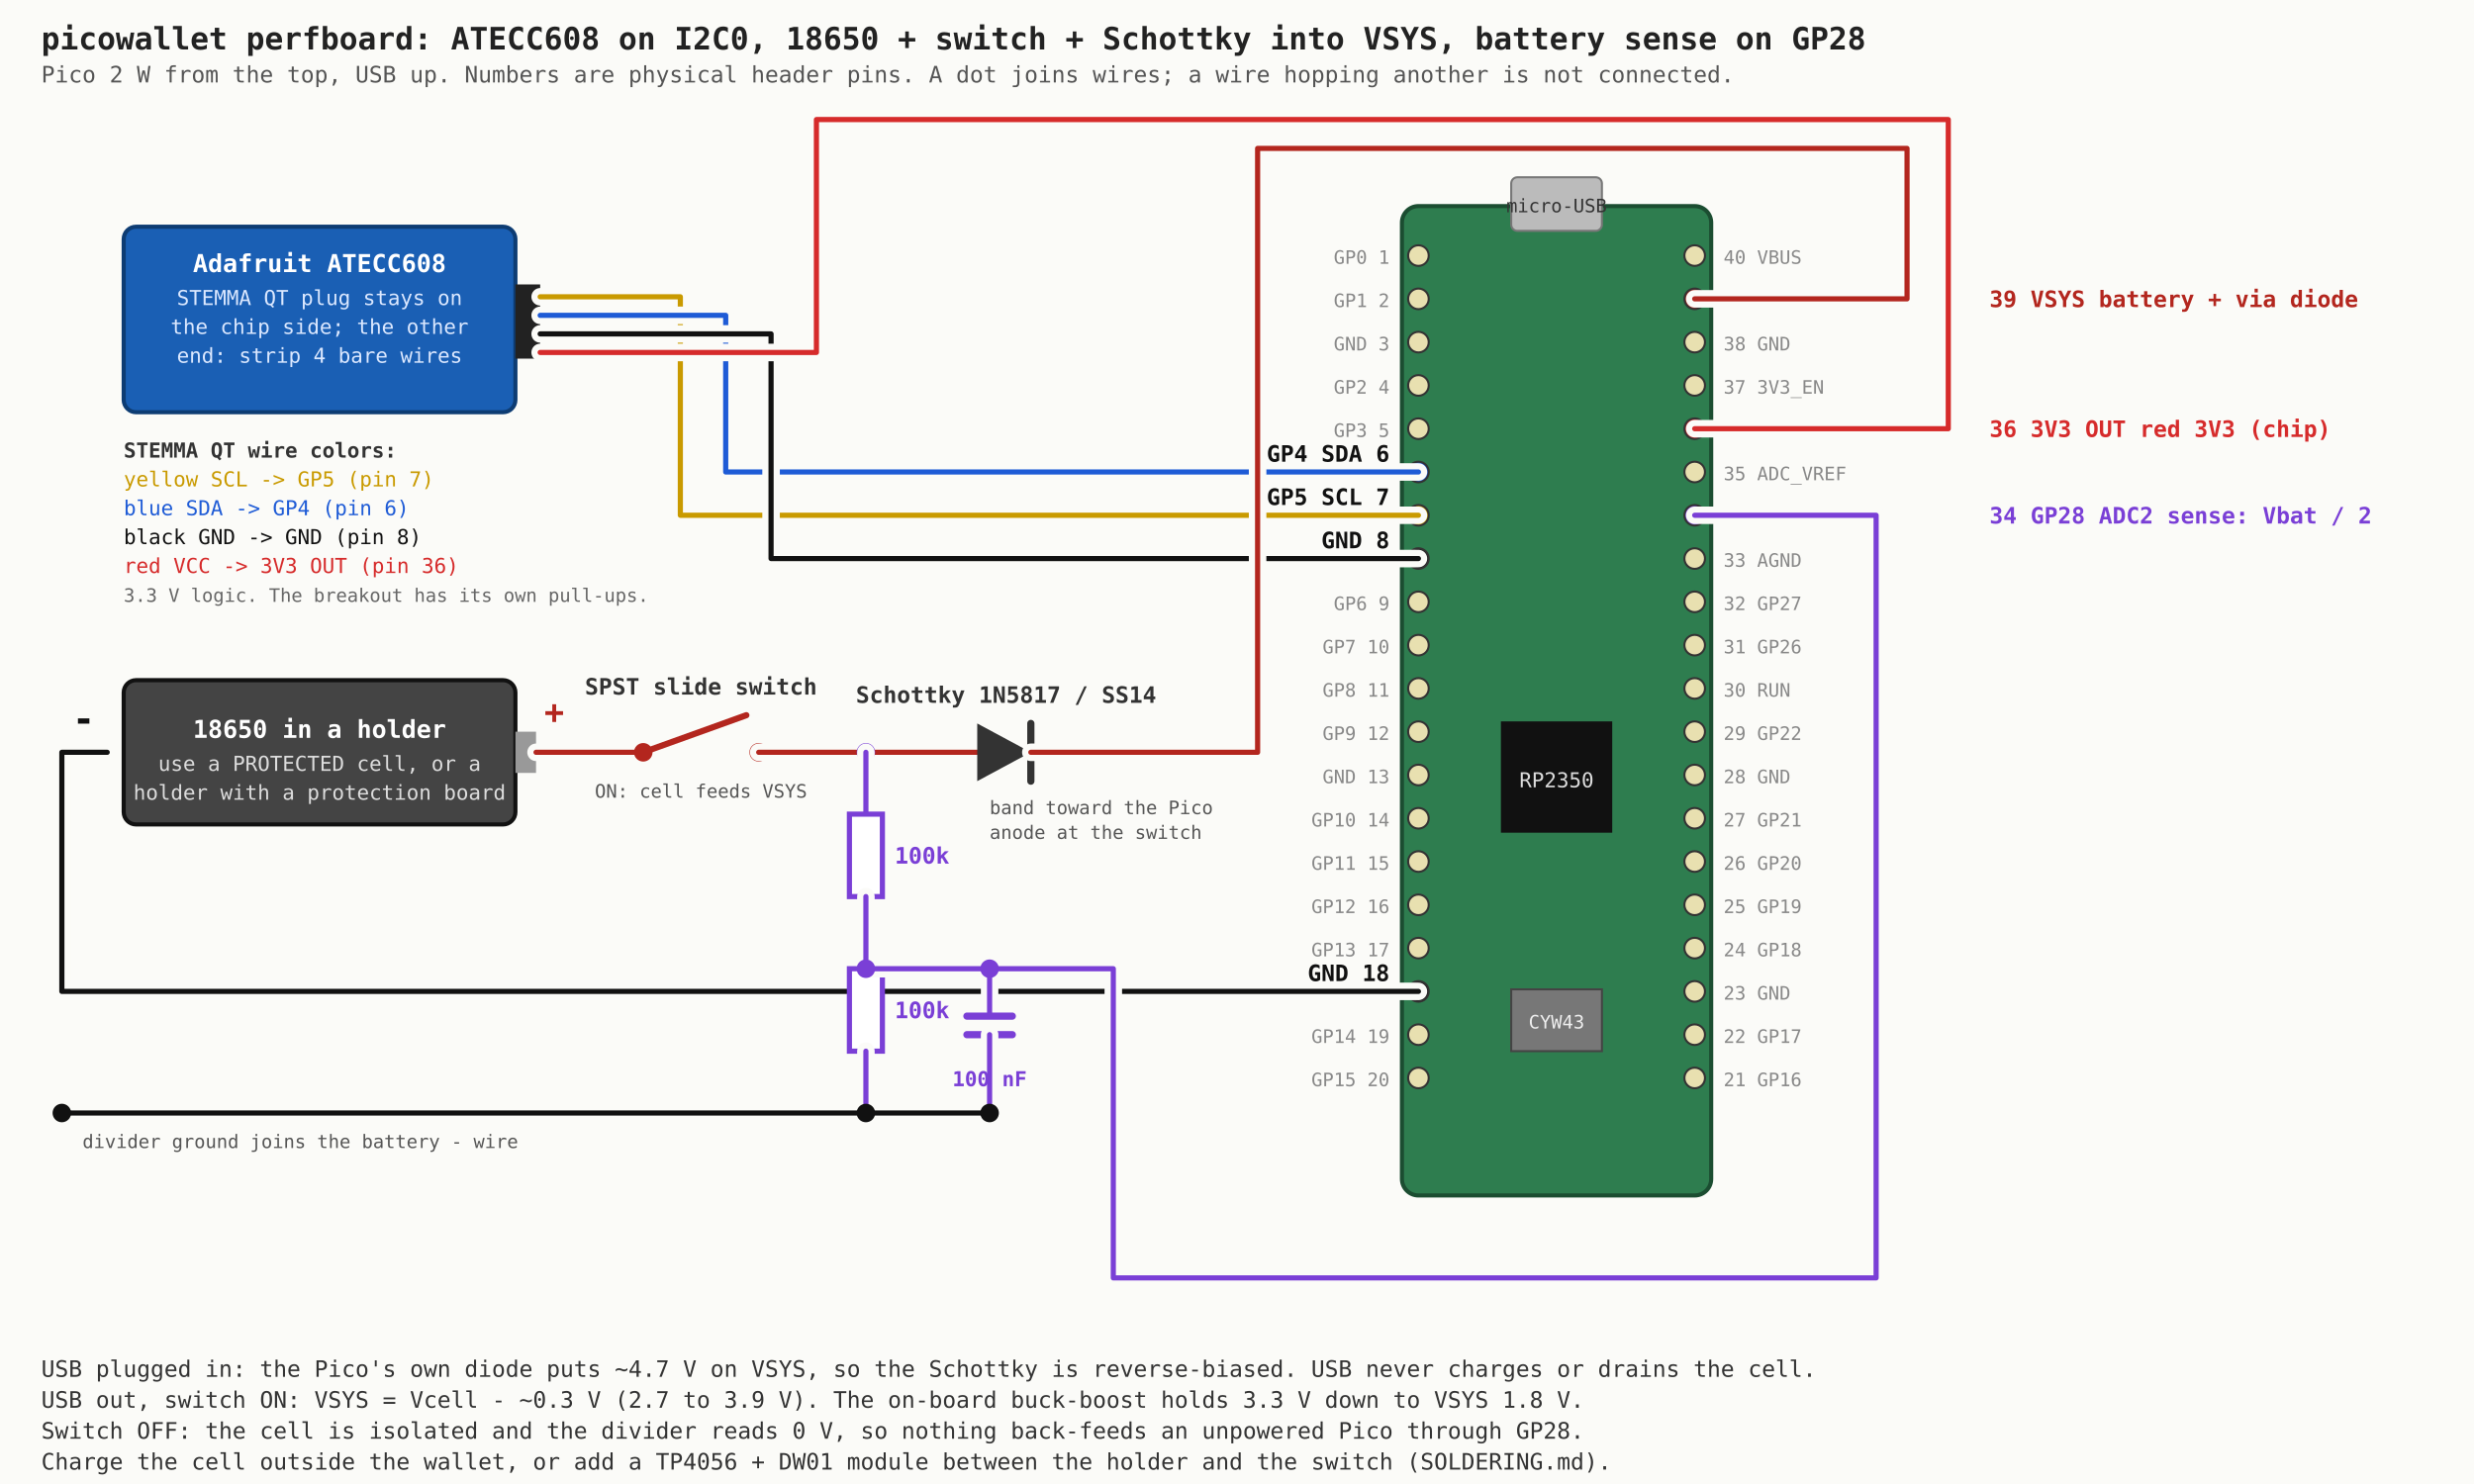
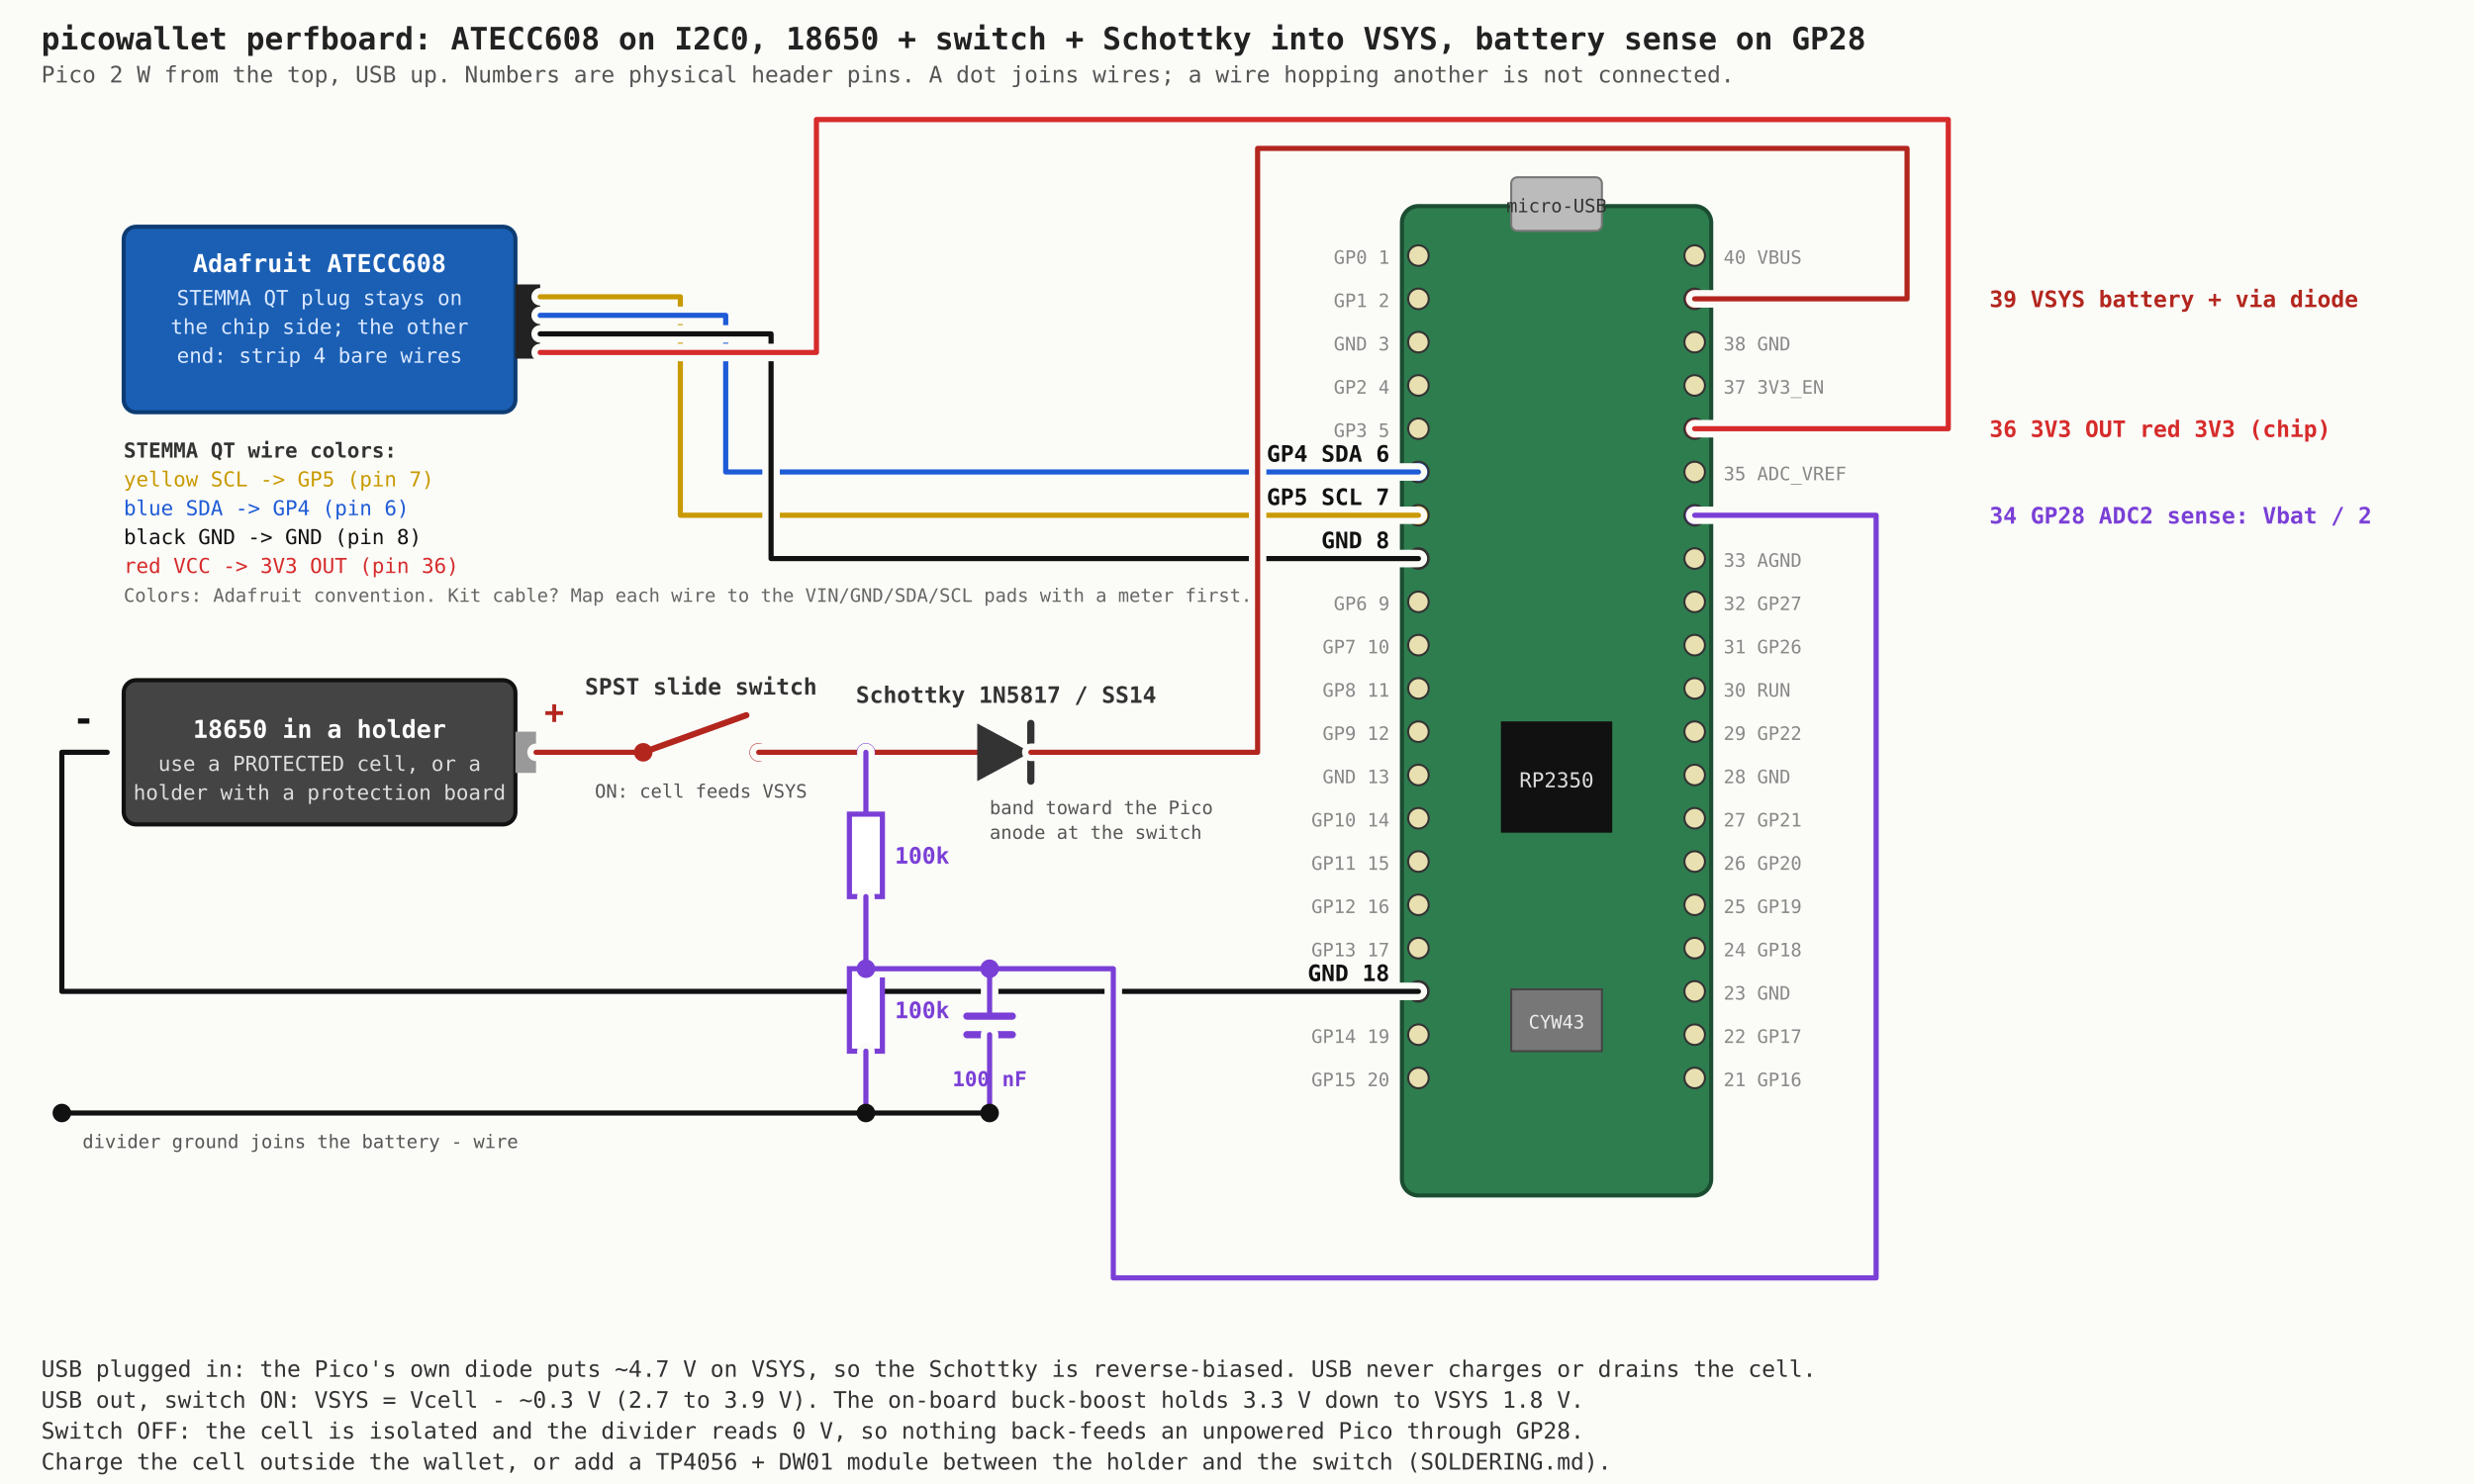
<svg xmlns="http://www.w3.org/2000/svg" width="1200" height="720" viewBox="0 0 1200 720">
  <rect width="1200" height="720" fill="#fbfbf8" />
  <text x="20" y="24" font-size="15" text-anchor="start" fill="#222" font-weight="bold" font-family="ui-monospace, Menlo, Consolas, monospace">picowallet perfboard: ATECC608 on I2C0, 18650 + switch + Schottky into VSYS, battery sense on GP28</text>
  <text x="20" y="40" font-size="11" text-anchor="start" fill="#555" font-weight="normal" font-family="ui-monospace, Menlo, Consolas, monospace">Pico 2 W from the top, USB up. Numbers are physical header pins. A dot joins wires; a wire hopping another is not connected.</text>
  <rect x="680" y="100" width="150" height="480" rx="8" fill="#2e7d4f" stroke="#1b4d31" stroke-width="2" />
  <rect x="733.0" y="86" width="44" height="26" rx="3" fill="#bbb" stroke="#777" />
  <text x="755.0" y="103" font-size="9" text-anchor="middle" fill="#333" font-weight="normal" font-family="ui-monospace, Menlo, Consolas, monospace">micro-USB</text>
  <rect x="728.0" y="350" width="54" height="54" fill="#111" />
  <text x="755.0" y="382" font-size="10" text-anchor="middle" fill="#ddd" font-weight="normal" font-family="ui-monospace, Menlo, Consolas, monospace">RP2350</text>
  <rect x="733.0" y="480" width="44" height="30" fill="#777" stroke="#444" />
  <text x="755.0" y="499" font-size="9" text-anchor="middle" fill="#eee" font-weight="normal" font-family="ui-monospace, Menlo, Consolas, monospace">CYW43</text>
  <circle cx="688" cy="124" r="5" fill="#e8e0b0" stroke="#333" stroke-width="1" />
  <text x="674" y="128" font-size="9" text-anchor="end" fill="#888" font-weight="normal" font-family="ui-monospace, Menlo, Consolas, monospace">GP0 1</text>
  <circle cx="822" cy="124" r="5" fill="#e8e0b0" stroke="#333" stroke-width="1" />
  <text x="836" y="128" font-size="9" text-anchor="start" fill="#888" font-weight="normal" font-family="ui-monospace, Menlo, Consolas, monospace">40 VBUS</text>
  <circle cx="688" cy="145" r="5" fill="#e8e0b0" stroke="#333" stroke-width="1" />
  <text x="674" y="149" font-size="9" text-anchor="end" fill="#888" font-weight="normal" font-family="ui-monospace, Menlo, Consolas, monospace">GP1 2</text>
  <circle cx="822" cy="145" r="5" fill="#b3261e" stroke="#333" stroke-width="1" />
  <text x="965" y="149" font-size="11" text-anchor="start" fill="#b3261e" font-weight="bold" font-family="ui-monospace, Menlo, Consolas, monospace">39 VSYS  battery + via diode</text>
  <circle cx="688" cy="166" r="5" fill="#e8e0b0" stroke="#333" stroke-width="1" />
  <text x="674" y="170" font-size="9" text-anchor="end" fill="#888" font-weight="normal" font-family="ui-monospace, Menlo, Consolas, monospace">GND 3</text>
  <circle cx="822" cy="166" r="5" fill="#e8e0b0" stroke="#333" stroke-width="1" />
  <text x="836" y="170" font-size="9" text-anchor="start" fill="#888" font-weight="normal" font-family="ui-monospace, Menlo, Consolas, monospace">38 GND</text>
  <circle cx="688" cy="187" r="5" fill="#e8e0b0" stroke="#333" stroke-width="1" />
  <text x="674" y="191" font-size="9" text-anchor="end" fill="#888" font-weight="normal" font-family="ui-monospace, Menlo, Consolas, monospace">GP2 4</text>
  <circle cx="822" cy="187" r="5" fill="#e8e0b0" stroke="#333" stroke-width="1" />
  <text x="836" y="191" font-size="9" text-anchor="start" fill="#888" font-weight="normal" font-family="ui-monospace, Menlo, Consolas, monospace">37 3V3_EN</text>
  <circle cx="688" cy="208" r="5" fill="#e8e0b0" stroke="#333" stroke-width="1" />
  <text x="674" y="212" font-size="9" text-anchor="end" fill="#888" font-weight="normal" font-family="ui-monospace, Menlo, Consolas, monospace">GP3 5</text>
  <circle cx="822" cy="208" r="5" fill="#d62b2b" stroke="#333" stroke-width="1" />
  <text x="965" y="212" font-size="11" text-anchor="start" fill="#d62b2b" font-weight="bold" font-family="ui-monospace, Menlo, Consolas, monospace">36 3V3 OUT  red 3V3 (chip)</text>
  <circle cx="688" cy="229" r="5" fill="#1e5bd6" stroke="#333" stroke-width="1" />
  <text x="674" y="224" font-size="11" text-anchor="end" fill="#111" font-weight="bold" font-family="ui-monospace, Menlo, Consolas, monospace">GP4 SDA 6</text>
  <circle cx="822" cy="229" r="5" fill="#e8e0b0" stroke="#333" stroke-width="1" />
  <text x="836" y="233" font-size="9" text-anchor="start" fill="#888" font-weight="normal" font-family="ui-monospace, Menlo, Consolas, monospace">35 ADC_VREF</text>
  <circle cx="688" cy="250" r="5" fill="#c99a00" stroke="#333" stroke-width="1" />
  <text x="674" y="245" font-size="11" text-anchor="end" fill="#111" font-weight="bold" font-family="ui-monospace, Menlo, Consolas, monospace">GP5 SCL 7</text>
  <circle cx="822" cy="250" r="5" fill="#7a3fd6" stroke="#333" stroke-width="1" />
  <text x="965" y="254" font-size="11" text-anchor="start" fill="#7a3fd6" font-weight="bold" font-family="ui-monospace, Menlo, Consolas, monospace">34 GP28 ADC2  sense: Vbat / 2</text>
  <circle cx="688" cy="271" r="5" fill="#111" stroke="#333" stroke-width="1" />
  <text x="674" y="266" font-size="11" text-anchor="end" fill="#111" font-weight="bold" font-family="ui-monospace, Menlo, Consolas, monospace">GND 8</text>
  <circle cx="822" cy="271" r="5" fill="#e8e0b0" stroke="#333" stroke-width="1" />
  <text x="836" y="275" font-size="9" text-anchor="start" fill="#888" font-weight="normal" font-family="ui-monospace, Menlo, Consolas, monospace">33 AGND</text>
  <circle cx="688" cy="292" r="5" fill="#e8e0b0" stroke="#333" stroke-width="1" />
  <text x="674" y="296" font-size="9" text-anchor="end" fill="#888" font-weight="normal" font-family="ui-monospace, Menlo, Consolas, monospace">GP6 9</text>
  <circle cx="822" cy="292" r="5" fill="#e8e0b0" stroke="#333" stroke-width="1" />
  <text x="836" y="296" font-size="9" text-anchor="start" fill="#888" font-weight="normal" font-family="ui-monospace, Menlo, Consolas, monospace">32 GP27</text>
  <circle cx="688" cy="313" r="5" fill="#e8e0b0" stroke="#333" stroke-width="1" />
  <text x="674" y="317" font-size="9" text-anchor="end" fill="#888" font-weight="normal" font-family="ui-monospace, Menlo, Consolas, monospace">GP7 10</text>
  <circle cx="822" cy="313" r="5" fill="#e8e0b0" stroke="#333" stroke-width="1" />
  <text x="836" y="317" font-size="9" text-anchor="start" fill="#888" font-weight="normal" font-family="ui-monospace, Menlo, Consolas, monospace">31 GP26</text>
  <circle cx="688" cy="334" r="5" fill="#e8e0b0" stroke="#333" stroke-width="1" />
  <text x="674" y="338" font-size="9" text-anchor="end" fill="#888" font-weight="normal" font-family="ui-monospace, Menlo, Consolas, monospace">GP8 11</text>
  <circle cx="822" cy="334" r="5" fill="#e8e0b0" stroke="#333" stroke-width="1" />
  <text x="836" y="338" font-size="9" text-anchor="start" fill="#888" font-weight="normal" font-family="ui-monospace, Menlo, Consolas, monospace">30 RUN</text>
  <circle cx="688" cy="355" r="5" fill="#e8e0b0" stroke="#333" stroke-width="1" />
  <text x="674" y="359" font-size="9" text-anchor="end" fill="#888" font-weight="normal" font-family="ui-monospace, Menlo, Consolas, monospace">GP9 12</text>
  <circle cx="822" cy="355" r="5" fill="#e8e0b0" stroke="#333" stroke-width="1" />
  <text x="836" y="359" font-size="9" text-anchor="start" fill="#888" font-weight="normal" font-family="ui-monospace, Menlo, Consolas, monospace">29 GP22</text>
  <circle cx="688" cy="376" r="5" fill="#e8e0b0" stroke="#333" stroke-width="1" />
  <text x="674" y="380" font-size="9" text-anchor="end" fill="#888" font-weight="normal" font-family="ui-monospace, Menlo, Consolas, monospace">GND 13</text>
  <circle cx="822" cy="376" r="5" fill="#e8e0b0" stroke="#333" stroke-width="1" />
  <text x="836" y="380" font-size="9" text-anchor="start" fill="#888" font-weight="normal" font-family="ui-monospace, Menlo, Consolas, monospace">28 GND</text>
  <circle cx="688" cy="397" r="5" fill="#e8e0b0" stroke="#333" stroke-width="1" />
  <text x="674" y="401" font-size="9" text-anchor="end" fill="#888" font-weight="normal" font-family="ui-monospace, Menlo, Consolas, monospace">GP10 14</text>
  <circle cx="822" cy="397" r="5" fill="#e8e0b0" stroke="#333" stroke-width="1" />
  <text x="836" y="401" font-size="9" text-anchor="start" fill="#888" font-weight="normal" font-family="ui-monospace, Menlo, Consolas, monospace">27 GP21</text>
  <circle cx="688" cy="418" r="5" fill="#e8e0b0" stroke="#333" stroke-width="1" />
  <text x="674" y="422" font-size="9" text-anchor="end" fill="#888" font-weight="normal" font-family="ui-monospace, Menlo, Consolas, monospace">GP11 15</text>
  <circle cx="822" cy="418" r="5" fill="#e8e0b0" stroke="#333" stroke-width="1" />
  <text x="836" y="422" font-size="9" text-anchor="start" fill="#888" font-weight="normal" font-family="ui-monospace, Menlo, Consolas, monospace">26 GP20</text>
  <circle cx="688" cy="439" r="5" fill="#e8e0b0" stroke="#333" stroke-width="1" />
  <text x="674" y="443" font-size="9" text-anchor="end" fill="#888" font-weight="normal" font-family="ui-monospace, Menlo, Consolas, monospace">GP12 16</text>
  <circle cx="822" cy="439" r="5" fill="#e8e0b0" stroke="#333" stroke-width="1" />
  <text x="836" y="443" font-size="9" text-anchor="start" fill="#888" font-weight="normal" font-family="ui-monospace, Menlo, Consolas, monospace">25 GP19</text>
  <circle cx="688" cy="460" r="5" fill="#e8e0b0" stroke="#333" stroke-width="1" />
  <text x="674" y="464" font-size="9" text-anchor="end" fill="#888" font-weight="normal" font-family="ui-monospace, Menlo, Consolas, monospace">GP13 17</text>
  <circle cx="822" cy="460" r="5" fill="#e8e0b0" stroke="#333" stroke-width="1" />
  <text x="836" y="464" font-size="9" text-anchor="start" fill="#888" font-weight="normal" font-family="ui-monospace, Menlo, Consolas, monospace">24 GP18</text>
  <circle cx="688" cy="481" r="5" fill="#111" stroke="#333" stroke-width="1" />
  <text x="674" y="476" font-size="11" text-anchor="end" fill="#111" font-weight="bold" font-family="ui-monospace, Menlo, Consolas, monospace">GND 18</text>
  <circle cx="822" cy="481" r="5" fill="#e8e0b0" stroke="#333" stroke-width="1" />
  <text x="836" y="485" font-size="9" text-anchor="start" fill="#888" font-weight="normal" font-family="ui-monospace, Menlo, Consolas, monospace">23 GND</text>
  <circle cx="688" cy="502" r="5" fill="#e8e0b0" stroke="#333" stroke-width="1" />
  <text x="674" y="506" font-size="9" text-anchor="end" fill="#888" font-weight="normal" font-family="ui-monospace, Menlo, Consolas, monospace">GP14 19</text>
  <circle cx="822" cy="502" r="5" fill="#e8e0b0" stroke="#333" stroke-width="1" />
  <text x="836" y="506" font-size="9" text-anchor="start" fill="#888" font-weight="normal" font-family="ui-monospace, Menlo, Consolas, monospace">22 GP17</text>
  <circle cx="688" cy="523" r="5" fill="#e8e0b0" stroke="#333" stroke-width="1" />
  <text x="674" y="527" font-size="9" text-anchor="end" fill="#888" font-weight="normal" font-family="ui-monospace, Menlo, Consolas, monospace">GP15 20</text>
  <circle cx="822" cy="523" r="5" fill="#e8e0b0" stroke="#333" stroke-width="1" />
  <text x="836" y="527" font-size="9" text-anchor="start" fill="#888" font-weight="normal" font-family="ui-monospace, Menlo, Consolas, monospace">21 GP16</text>
  <rect x="60" y="110" width="190" height="90" rx="6" fill="#1a5fb4" stroke="#0d3c73" stroke-width="2" />
  <text x="155.0" y="132" font-size="12" text-anchor="middle" fill="#fff" font-weight="bold" font-family="ui-monospace, Menlo, Consolas, monospace">Adafruit ATECC608</text>
  <text x="155.0" y="148" font-size="10" text-anchor="middle" fill="#dbe8ff" font-weight="normal" font-family="ui-monospace, Menlo, Consolas, monospace">STEMMA QT plug stays on</text>
  <text x="155.0" y="162" font-size="10" text-anchor="middle" fill="#dbe8ff" font-weight="normal" font-family="ui-monospace, Menlo, Consolas, monospace">the chip side; the other</text>
  <text x="155.0" y="176" font-size="10" text-anchor="middle" fill="#dbe8ff" font-weight="normal" font-family="ui-monospace, Menlo, Consolas, monospace">end: strip 4 bare wires</text>
  <rect x="250" y="138" width="12" height="36" fill="#222" />
  <polyline points="262,144 330,144 330,250 688,250" fill="none" stroke="#fbfbf8" stroke-width="8.5" stroke-linejoin="round" stroke-linecap="round" />
  <polyline points="262,144 330,144 330,250 688,250" fill="none" stroke="#c99a00" stroke-width="2.5" stroke-linejoin="round" stroke-linecap="round" />
  <polyline points="262,153 352,153 352,229 688,229" fill="none" stroke="#fbfbf8" stroke-width="8.5" stroke-linejoin="round" stroke-linecap="round" />
  <polyline points="262,153 352,153 352,229 688,229" fill="none" stroke="#1e5bd6" stroke-width="2.5" stroke-linejoin="round" stroke-linecap="round" />
  <polyline points="262,162 374,162 374,271 688,271" fill="none" stroke="#fbfbf8" stroke-width="8.5" stroke-linejoin="round" stroke-linecap="round" />
  <polyline points="262,162 374,162 374,271 688,271" fill="none" stroke="#111" stroke-width="2.5" stroke-linejoin="round" stroke-linecap="round" />
  <polyline points="262,171 396,171 396,58 945,58 945,208 822,208" fill="none" stroke="#fbfbf8" stroke-width="8.5" stroke-linejoin="round" stroke-linecap="round" />
  <polyline points="262,171 396,171 396,58 945,58 945,208 822,208" fill="none" stroke="#d62b2b" stroke-width="2.5" stroke-linejoin="round" stroke-linecap="round" />
  <text x="60" y="222" font-size="10" text-anchor="start" fill="#333" font-weight="bold" font-family="ui-monospace, Menlo, Consolas, monospace">STEMMA QT wire colors:</text>
  <text x="60" y="236" font-size="10" text-anchor="start" fill="#c99a00" font-weight="normal" font-family="ui-monospace, Menlo, Consolas, monospace">yellow SCL -&gt; GP5 (pin 7)</text>
  <text x="60" y="250" font-size="10" text-anchor="start" fill="#1e5bd6" font-weight="normal" font-family="ui-monospace, Menlo, Consolas, monospace">blue   SDA -&gt; GP4 (pin 6)</text>
  <text x="60" y="264" font-size="10" text-anchor="start" fill="#111" font-weight="normal" font-family="ui-monospace, Menlo, Consolas, monospace">black  GND -&gt; GND (pin 8)</text>
  <text x="60" y="278" font-size="10" text-anchor="start" fill="#d62b2b" font-weight="normal" font-family="ui-monospace, Menlo, Consolas, monospace">red    VCC -&gt; 3V3 OUT (pin 36)</text>
-   <text x="60" y="292" font-size="9" text-anchor="start" fill="#666" font-weight="normal" font-family="ui-monospace, Menlo, Consolas, monospace">3.3 V logic. The breakout has its own pull-ups.</text>
+   <text x="60" y="292" font-size="9" text-anchor="start" fill="#666" font-weight="normal" font-family="ui-monospace, Menlo, Consolas, monospace">Colors: Adafruit convention. Kit cable? Map each wire to the VIN/GND/SDA/SCL pads with a meter first.</text>
  <rect x="60" y="330" width="190" height="70" rx="6" fill="#444" stroke="#111" stroke-width="2" />
  <rect x="250" y="355" width="10" height="20" fill="#999" />
  <text x="155.0" y="358" font-size="12" text-anchor="middle" fill="#fff" font-weight="bold" font-family="ui-monospace, Menlo, Consolas, monospace">18650 in a holder</text>
  <text x="155.0" y="374" font-size="10" text-anchor="middle" fill="#ddd" font-weight="normal" font-family="ui-monospace, Menlo, Consolas, monospace">use a PROTECTED cell, or a</text>
  <text x="155.0" y="388" font-size="10" text-anchor="middle" fill="#ddd" font-weight="normal" font-family="ui-monospace, Menlo, Consolas, monospace">holder with a protection board</text>
  <text x="264" y="351" font-size="16" text-anchor="start" fill="#b3261e" font-weight="bold" font-family="ui-monospace, Menlo, Consolas, monospace">+</text>
  <text x="46" y="355" font-size="18" text-anchor="end" fill="#111" font-weight="bold" font-family="ui-monospace, Menlo, Consolas, monospace">-</text>
  <polyline points="260,365 312,365" fill="none" stroke="#fbfbf8" stroke-width="8.5" stroke-linejoin="round" stroke-linecap="round" />
  <polyline points="260,365 312,365" fill="none" stroke="#b3261e" stroke-width="2.5" stroke-linejoin="round" stroke-linecap="round" />
  <circle cx="312" cy="365" r="4.5" fill="#b3261e" />
  <circle cx="368" cy="365" r="4.5" fill="#b3261e" />
  <line x1="312" y1="365" x2="362" y2="347" stroke="#b3261e" stroke-width="3" stroke-linecap="round" />
  <text x="340" y="337" font-size="11" text-anchor="middle" fill="#333" font-weight="bold" font-family="ui-monospace, Menlo, Consolas, monospace">SPST slide switch</text>
  <text x="340" y="387" font-size="9" text-anchor="middle" fill="#555" font-weight="normal" font-family="ui-monospace, Menlo, Consolas, monospace">ON: cell feeds VSYS</text>
  <polyline points="368,365 474,365" fill="none" stroke="#fbfbf8" stroke-width="8.5" stroke-linejoin="round" stroke-linecap="round" />
  <polyline points="368,365 474,365" fill="none" stroke="#b3261e" stroke-width="2.5" stroke-linejoin="round" stroke-linecap="round" />
  <polygon points="474,351 474,379 500,365" fill="#333" />
  <line x1="500" y1="351" x2="500" y2="379" stroke="#333" stroke-width="3.5" stroke-linecap="round" />
  <text x="488" y="341" font-size="11" text-anchor="middle" fill="#333" font-weight="bold" font-family="ui-monospace, Menlo, Consolas, monospace">Schottky 1N5817 / SS14</text>
  <text x="480" y="395" font-size="9" text-anchor="start" fill="#555" font-weight="normal" font-family="ui-monospace, Menlo, Consolas, monospace">band toward the Pico</text>
  <text x="480" y="407" font-size="9" text-anchor="start" fill="#555" font-weight="normal" font-family="ui-monospace, Menlo, Consolas, monospace">anode at the switch</text>
  <polyline points="500,365 610,365 610,72 925,72 925,145 822,145" fill="none" stroke="#fbfbf8" stroke-width="8.5" stroke-linejoin="round" stroke-linecap="round" />
  <polyline points="500,365 610,365 610,72 925,72 925,145 822,145" fill="none" stroke="#b3261e" stroke-width="2.5" stroke-linejoin="round" stroke-linecap="round" />
  <polyline points="52,365 30,365 30,481 688,481" fill="none" stroke="#fbfbf8" stroke-width="8.5" stroke-linejoin="round" stroke-linecap="round" />
  <polyline points="52,365 30,365 30,481 688,481" fill="none" stroke="#111" stroke-width="2.5" stroke-linejoin="round" stroke-linecap="round" />
  <circle cx="420" cy="365" r="4.5" fill="#7a3fd6" />
  <polyline points="420,365 420,395" fill="none" stroke="#fbfbf8" stroke-width="8.5" stroke-linejoin="round" stroke-linecap="round" />
  <polyline points="420,365 420,395" fill="none" stroke="#7a3fd6" stroke-width="2.5" stroke-linejoin="round" stroke-linecap="round" />
  <rect x="412" y="395" width="16" height="40" fill="#fff" stroke="#7a3fd6" stroke-width="2.5" />
  <text x="434" y="419.0" font-size="11" text-anchor="start" fill="#7a3fd6" font-weight="bold" font-family="ui-monospace, Menlo, Consolas, monospace">100k</text>
  <polyline points="420,435 420,470" fill="none" stroke="#fbfbf8" stroke-width="8.5" stroke-linejoin="round" stroke-linecap="round" />
  <polyline points="420,435 420,470" fill="none" stroke="#7a3fd6" stroke-width="2.5" stroke-linejoin="round" stroke-linecap="round" />
  <rect x="412" y="470" width="16" height="40" fill="#fff" stroke="#7a3fd6" stroke-width="2.5" />
  <text x="434" y="494.0" font-size="11" text-anchor="start" fill="#7a3fd6" font-weight="bold" font-family="ui-monospace, Menlo, Consolas, monospace">100k</text>
  <polyline points="420,510 420,540" fill="none" stroke="#fbfbf8" stroke-width="8.5" stroke-linejoin="round" stroke-linecap="round" />
  <polyline points="420,510 420,540" fill="none" stroke="#7a3fd6" stroke-width="2.5" stroke-linejoin="round" stroke-linecap="round" />
  <polyline points="420,470 480,470 480,493" fill="none" stroke="#fbfbf8" stroke-width="8.5" stroke-linejoin="round" stroke-linecap="round" />
  <polyline points="420,470 480,470 480,493" fill="none" stroke="#7a3fd6" stroke-width="2.5" stroke-linejoin="round" stroke-linecap="round" />
  <line x1="469" y1="493" x2="491" y2="493" stroke="#7a3fd6" stroke-width="3.5" stroke-linecap="round" />
  <line x1="469" y1="502" x2="491" y2="502" stroke="#7a3fd6" stroke-width="3.5" stroke-linecap="round" />
  <polyline points="480,502 480,540" fill="none" stroke="#fbfbf8" stroke-width="8.5" stroke-linejoin="round" stroke-linecap="round" />
  <polyline points="480,502 480,540" fill="none" stroke="#7a3fd6" stroke-width="2.5" stroke-linejoin="round" stroke-linecap="round" />
  <text x="480" y="527" font-size="10" text-anchor="middle" fill="#7a3fd6" font-weight="bold" font-family="ui-monospace, Menlo, Consolas, monospace">100 nF</text>
  <polyline points="480,540 30,540" fill="none" stroke="#fbfbf8" stroke-width="8.5" stroke-linejoin="round" stroke-linecap="round" />
  <polyline points="480,540 30,540" fill="none" stroke="#111" stroke-width="2.5" stroke-linejoin="round" stroke-linecap="round" />
  <circle cx="30" cy="540" r="4.5" fill="#111" />
  <circle cx="420" cy="540" r="4.5" fill="#111" />
  <circle cx="480" cy="540" r="4.5" fill="#111" />
  <text x="40" y="557" font-size="9" text-anchor="start" fill="#555" font-weight="normal" font-family="ui-monospace, Menlo, Consolas, monospace">divider ground joins the battery - wire</text>
  <polyline points="480,470 540,470 540,620 910,620 910,250 822,250" fill="none" stroke="#fbfbf8" stroke-width="8.5" stroke-linejoin="round" stroke-linecap="round" />
  <polyline points="480,470 540,470 540,620 910,620 910,250 822,250" fill="none" stroke="#7a3fd6" stroke-width="2.5" stroke-linejoin="round" stroke-linecap="round" />
  <circle cx="480" cy="470" r="4.5" fill="#7a3fd6" />
  <circle cx="420" cy="470" r="4.5" fill="#7a3fd6" />
  <text x="20" y="668" font-size="11" text-anchor="start" fill="#333" font-weight="normal" font-family="ui-monospace, Menlo, Consolas, monospace">USB plugged in: the Pico's own diode puts ~4.7 V on VSYS, so the Schottky is reverse-biased. USB never charges or drains the cell.</text>
  <text x="20" y="683" font-size="11" text-anchor="start" fill="#333" font-weight="normal" font-family="ui-monospace, Menlo, Consolas, monospace">USB out, switch ON: VSYS = Vcell - ~0.3 V (2.7 to 3.9 V). The on-board buck-boost holds 3.3 V down to VSYS 1.8 V.</text>
  <text x="20" y="698" font-size="11" text-anchor="start" fill="#333" font-weight="normal" font-family="ui-monospace, Menlo, Consolas, monospace">Switch OFF: the cell is isolated and the divider reads 0 V, so nothing back-feeds an unpowered Pico through GP28.</text>
  <text x="20" y="713" font-size="11" text-anchor="start" fill="#333" font-weight="normal" font-family="ui-monospace, Menlo, Consolas, monospace">Charge the cell outside the wallet, or add a TP4056 + DW01 module between the holder and the switch (SOLDERING.md).</text>
</svg>
